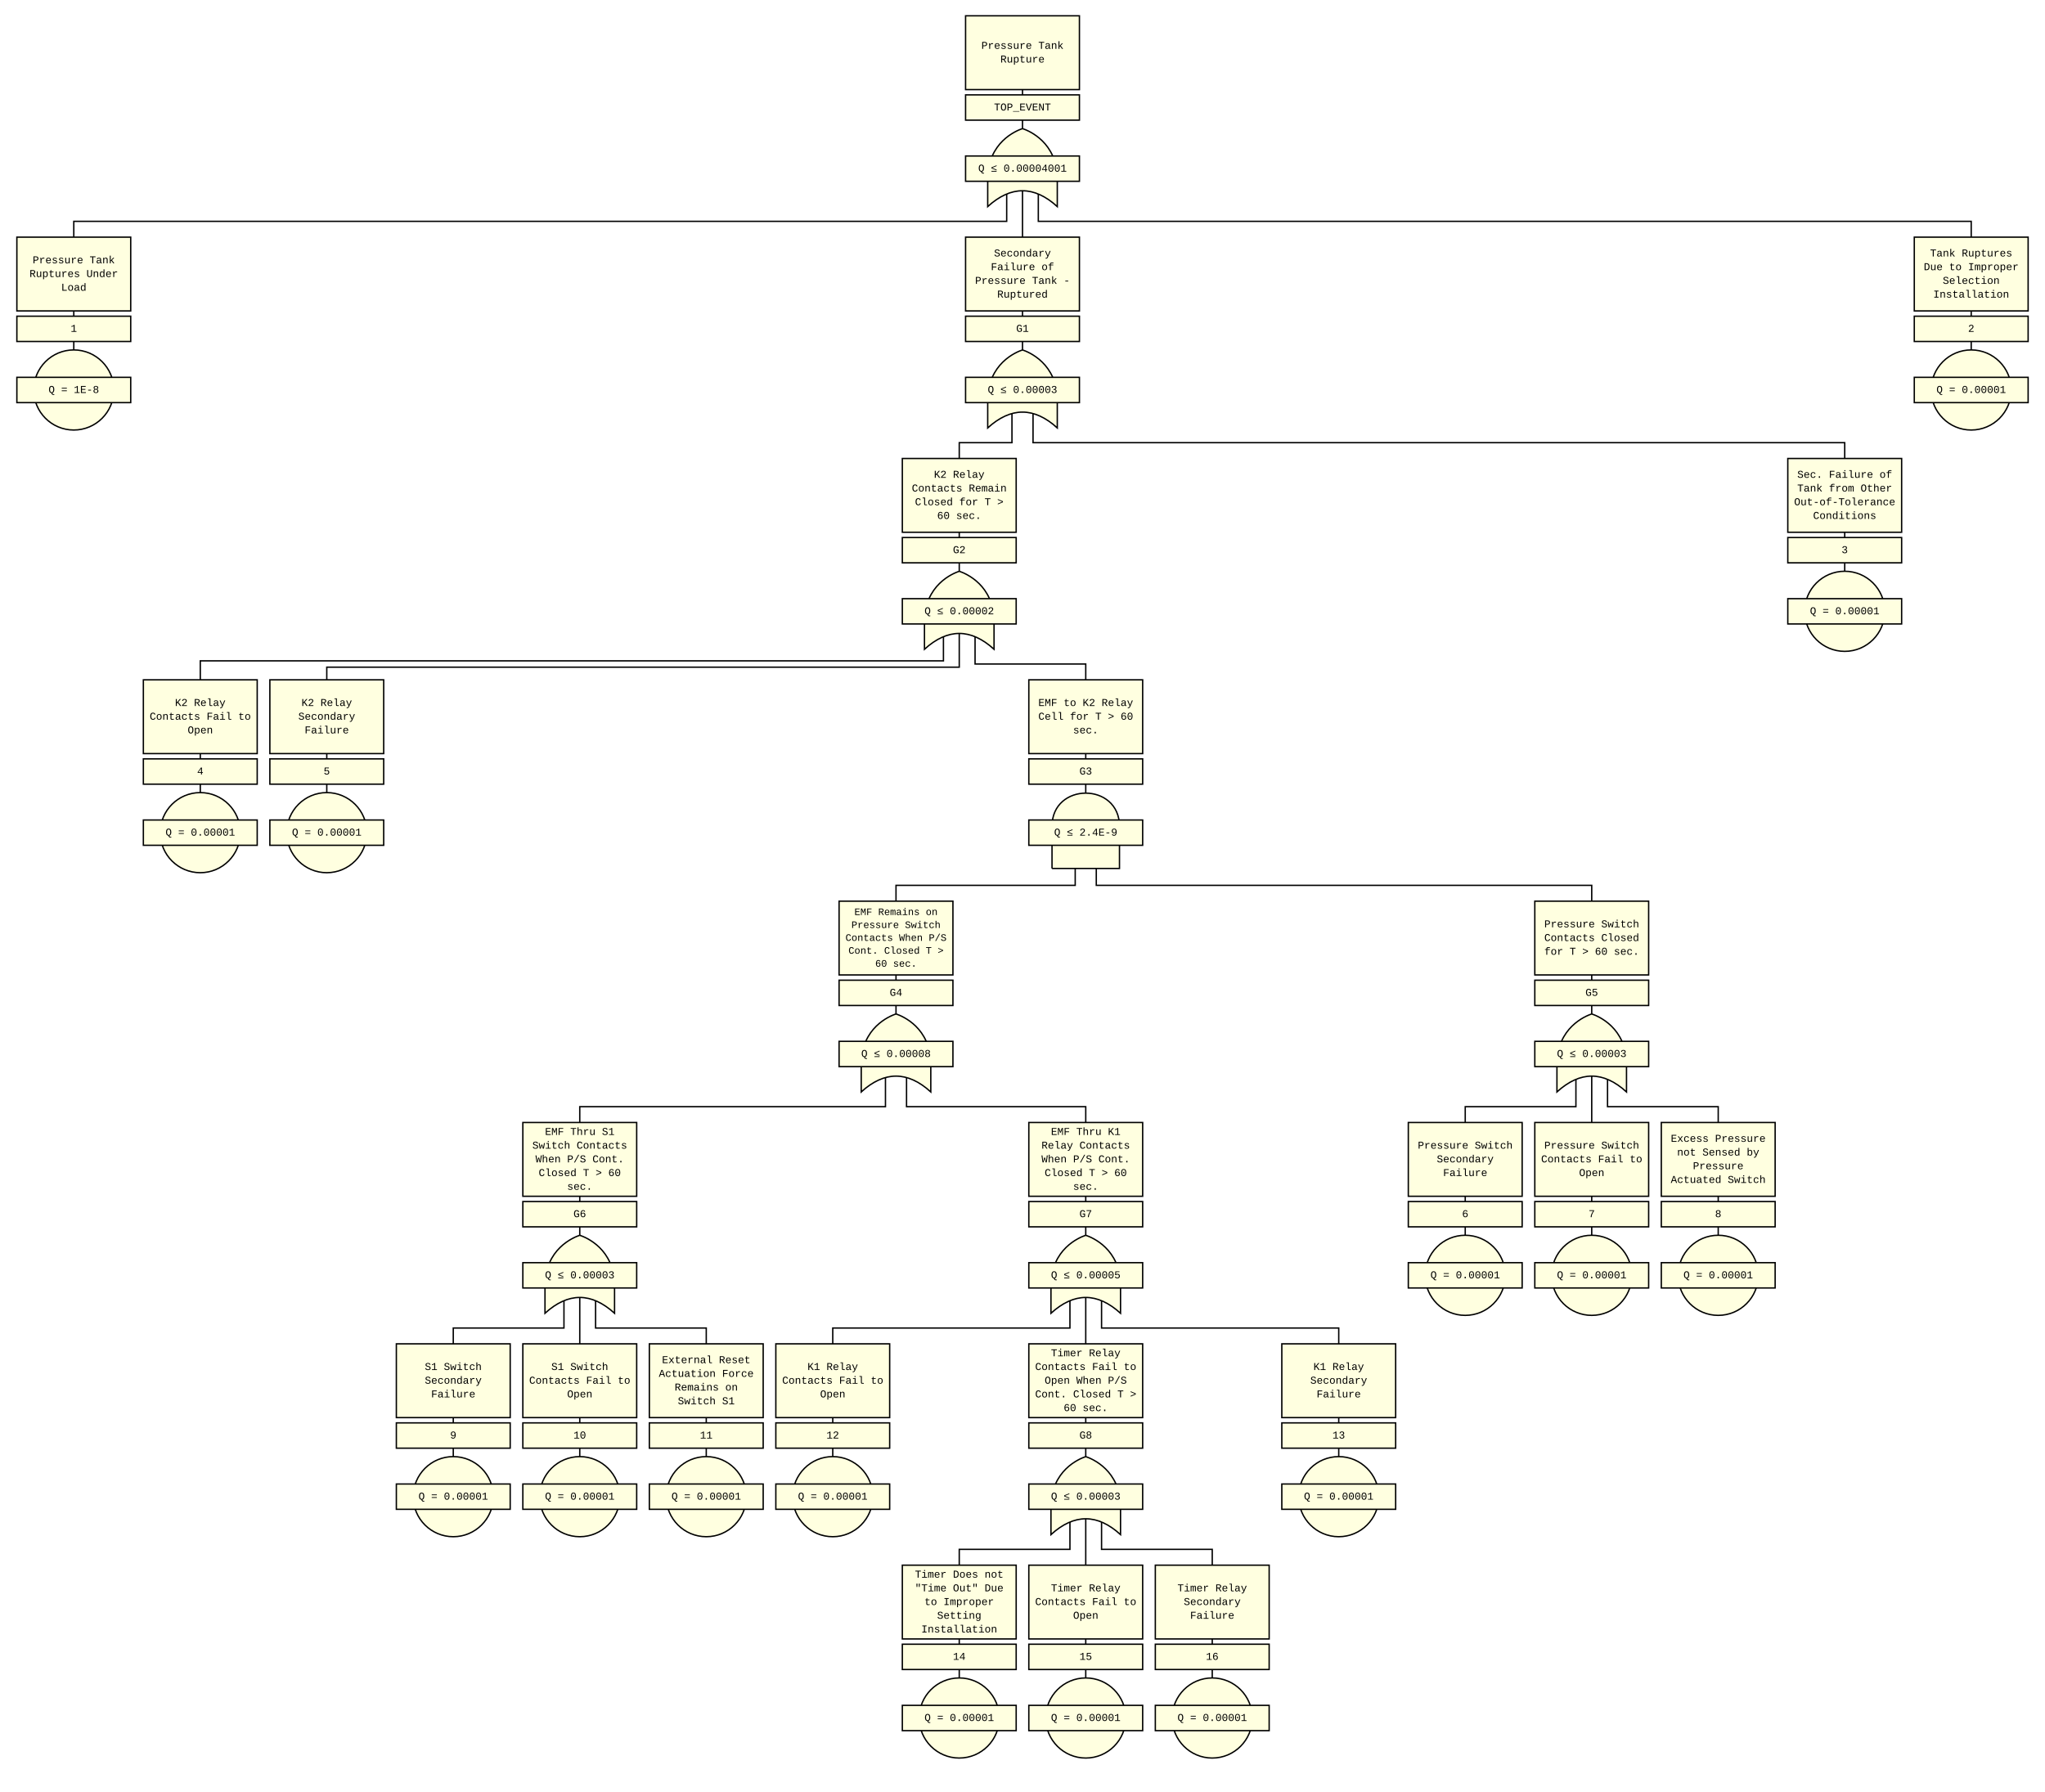
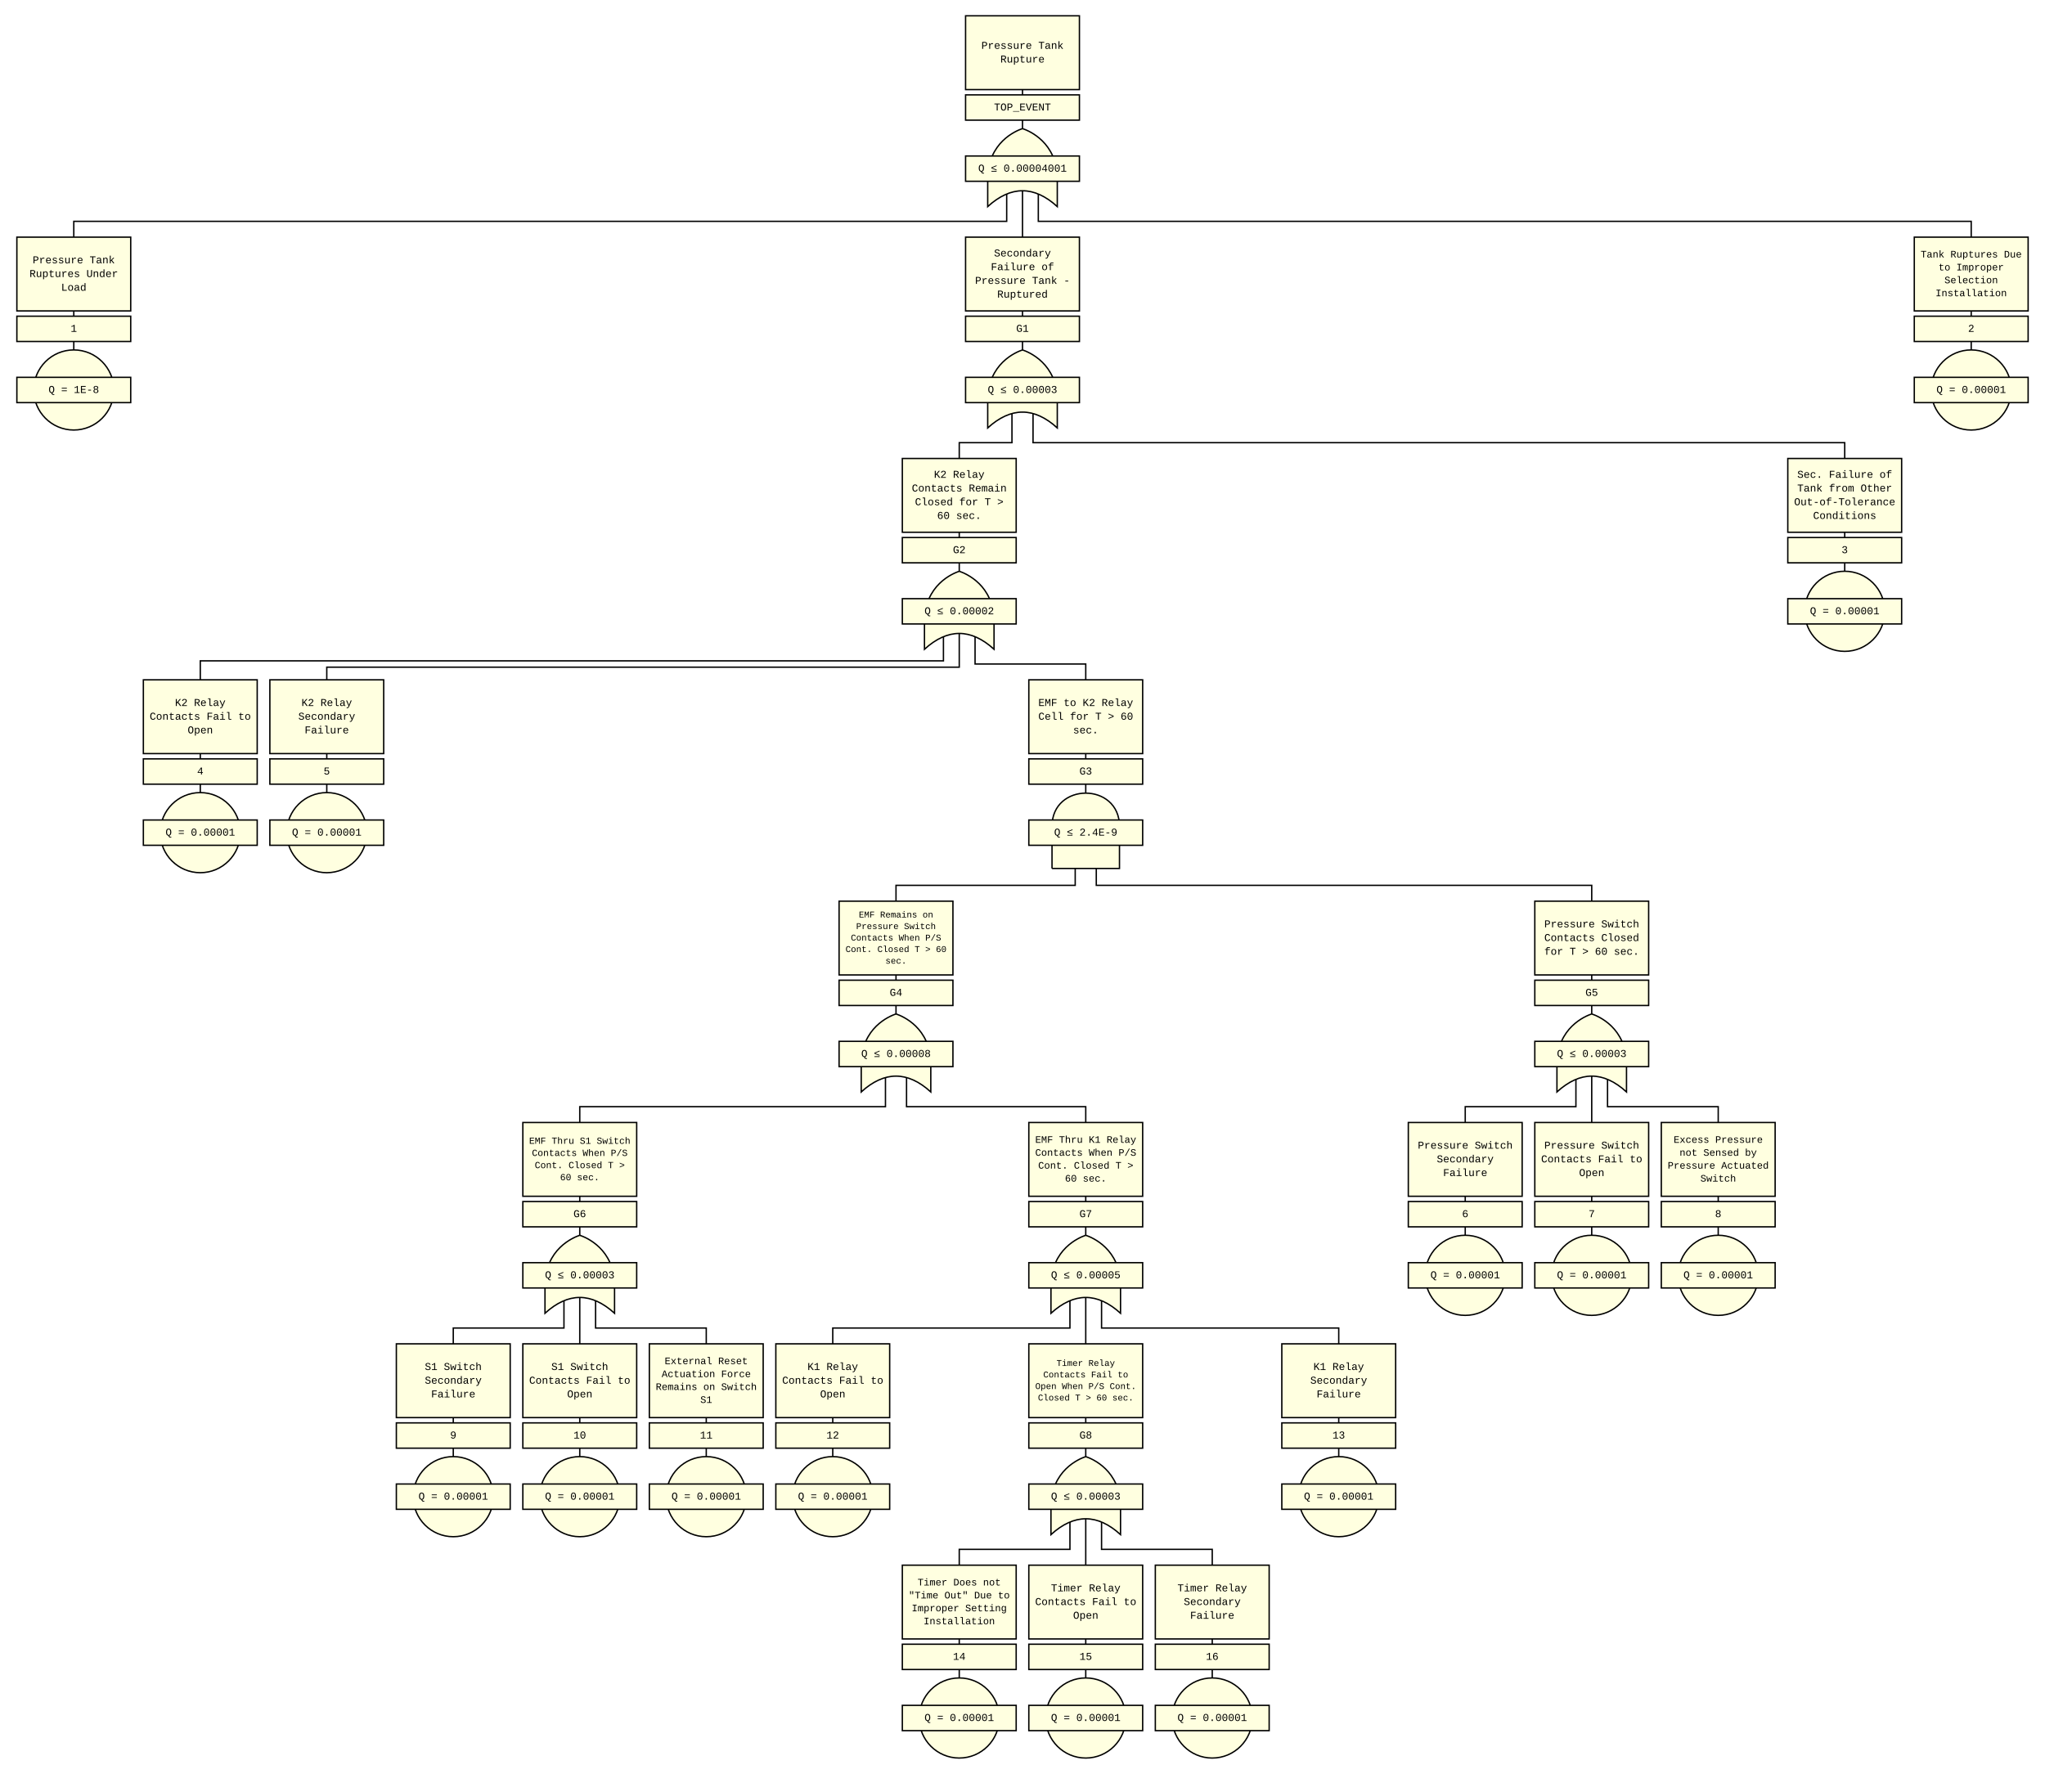
<svg xmlns="http://www.w3.org/2000/svg" viewBox="-10 -10 1940 1700">
  <style>
circle, path, polygon, rect {
  fill: lightyellow;
}
circle, path, polygon, polyline, rect {
  stroke: black;
  stroke-width: 1.3;
}
polyline {
  fill: none;
}
text {
  dominant-baseline: middle;
  font-family: Consolas, Cousine, "Courier New", monospace;
  font-size: 10px;
  text-anchor: middle;
}
</style>
  <polyline points="960,5 960,150" />
  <polyline points="945,150 945,200 60,200 60,250" />
  <polyline points="960,150 960,200 960,200 960,250" />
  <polyline points="975,150 975,200 1860,200 1860,250" />
  <rect x="906" y="5" width="108" height="70" />
  <text x="960" y="33.5" style="font-size: 10px">Pressure Tank</text>
  <text x="960" y="46.5" style="font-size: 10px">Rupture</text>
  <rect x="906" y="80" width="108" height="24" />
  <text x="960" y="92">TOP_EVENT</text>
  <path d="M960,112 C954,114 927,125 927,160 L927,186 Q960,156 993,186 L993,160 C993,125 966,114 960,112" />
  <rect x="906" y="138" width="108" height="24" />
  <text x="960" y="150">Q ≤ 0.00004001</text>
  <polyline points="60,215 60,360" />
  <rect x="6" y="215" width="108" height="70" />
  <text x="60" y="237" style="font-size: 10px">Pressure Tank</text>
  <text x="60" y="250" style="font-size: 10px">Ruptures Under</text>
  <text x="60" y="263" style="font-size: 10px">Load</text>
  <rect x="6" y="290" width="108" height="24" />
  <text x="60" y="302">1</text>
  <circle cx="60" cy="360" r="38" />
  <rect x="6" y="348" width="108" height="24" />
  <text x="60" y="360">Q = 1E-8</text>
  <polyline points="960,215 960,360" />
  <polyline points="950,360 950,410 900,410 900,460" />
  <polyline points="970,360 970,410 1740,410 1740,460" />
  <rect x="906" y="215" width="108" height="70" />
  <text x="960" y="230.5" style="font-size: 10px">Secondary</text>
  <text x="960" y="243.5" style="font-size: 10px">Failure of</text>
  <text x="960" y="256.5" style="font-size: 10px">Pressure Tank -</text>
  <text x="960" y="269.5" style="font-size: 10px">Ruptured</text>
  <rect x="906" y="290" width="108" height="24" />
  <text x="960" y="302">G1</text>
  <path d="M960,322 C954,324 927,335 927,370 L927,396 Q960,366 993,396 L993,370 C993,335 966,324 960,322" />
  <rect x="906" y="348" width="108" height="24" />
  <text x="960" y="360">Q ≤ 0.00003</text>
  <polyline points="900,425 900,570" />
  <polyline points="885,570 885,617 180,617 180,670" />
  <polyline points="900,570 900,623 300,623 300,670" />
  <polyline points="915,570 915,620 1020,620 1020,670" />
  <rect x="846" y="425" width="108" height="70" />
  <text x="900" y="440.5" style="font-size: 10px">K2 Relay</text>
  <text x="900" y="453.5" style="font-size: 10px">Contacts Remain</text>
  <text x="900" y="466.5" style="font-size: 10px">Closed for T &gt;</text>
  <text x="900" y="479.5" style="font-size: 10px">60 sec.</text>
  <rect x="846" y="500" width="108" height="24" />
  <text x="900" y="512">G2</text>
  <path d="M900,532 C894,534 867,545 867,580 L867,606 Q900,576 933,606 L933,580 C933,545 906,534 900,532" />
  <rect x="846" y="558" width="108" height="24" />
  <text x="900" y="570">Q ≤ 0.00002</text>
  <polyline points="180,635 180,780" />
  <rect x="126" y="635" width="108" height="70" />
  <text x="180" y="657" style="font-size: 10px">K2 Relay</text>
  <text x="180" y="670" style="font-size: 10px">Contacts Fail to</text>
  <text x="180" y="683" style="font-size: 10px">Open</text>
  <rect x="126" y="710" width="108" height="24" />
  <text x="180" y="722">4</text>
  <circle cx="180" cy="780" r="38" />
  <rect x="126" y="768" width="108" height="24" />
  <text x="180" y="780">Q = 0.00001</text>
  <polyline points="300,635 300,780" />
  <rect x="246" y="635" width="108" height="70" />
  <text x="300" y="657" style="font-size: 10px">K2 Relay</text>
  <text x="300" y="670" style="font-size: 10px">Secondary</text>
  <text x="300" y="683" style="font-size: 10px">Failure</text>
  <rect x="246" y="710" width="108" height="24" />
  <text x="300" y="722">5</text>
  <circle cx="300" cy="780" r="38" />
  <rect x="246" y="768" width="108" height="24" />
  <text x="300" y="780">Q = 0.00001</text>
  <polyline points="1020,635 1020,780" />
  <polyline points="1010,780 1010,830 840,830 840,880" />
  <polyline points="1030,780 1030,830 1500,830 1500,880" />
  <rect x="966" y="635" width="108" height="70" />
  <text x="1020" y="657" style="font-size: 10px">EMF to K2 Relay</text>
  <text x="1020" y="670" style="font-size: 10px">Cell for T &gt; 60</text>
  <text x="1020" y="683" style="font-size: 10px">sec.</text>
  <rect x="966" y="710" width="108" height="24" />
  <text x="1020" y="722">G3</text>
  <path d="M988,814 L1052,814 L1052,774 C1052,732 988,732 988,774 L988,814 " />
  <rect x="966" y="768" width="108" height="24" />
  <text x="1020" y="780">Q ≤ 2.4E-9</text>
  <polyline points="840,845 840,990" />
  <polyline points="830,990 830,1040 540,1040 540,1090" />
  <polyline points="850,990 850,1040 1020,1040 1020,1090" />
  <rect x="786" y="845" width="108" height="70" />
-   <text x="840" y="855.5" style="font-size: 9.4px">EMF Remains on</text>
-   <text x="840" y="867.8" style="font-size: 9.4px">Pressure Switch</text>
-   <text x="840" y="880" style="font-size: 9.4px">Contacts When P/S</text>
-   <text x="840" y="892.2" style="font-size: 9.4px">Cont. Closed T &gt;</text>
-   <text x="840" y="904.5" style="font-size: 9.4px">60 sec.</text>
+   <text x="840" y="858.1" style="font-size: 8.4px">EMF Remains on</text>
+   <text x="840" y="869.1" style="font-size: 8.4px">Pressure Switch</text>
+   <text x="840" y="880" style="font-size: 8.4px">Contacts When P/S</text>
+   <text x="840" y="890.9" style="font-size: 8.4px">Cont. Closed T &gt; 60</text>
+   <text x="840" y="901.9" style="font-size: 8.4px">sec.</text>
  <rect x="786" y="920" width="108" height="24" />
  <text x="840" y="932">G4</text>
  <path d="M840,952 C834,954 807,965 807,1000 L807,1026 Q840,996 873,1026 L873,1000 C873,965 846,954 840,952" />
  <rect x="786" y="978" width="108" height="24" />
  <text x="840" y="990">Q ≤ 0.00008</text>
  <polyline points="540,1055 540,1200" />
  <polyline points="525,1200 525,1250 420,1250 420,1300" />
  <polyline points="540,1200 540,1250 540,1250 540,1300" />
  <polyline points="555,1200 555,1250 660,1250 660,1300" />
  <rect x="486" y="1055" width="108" height="70" />
-   <text x="540" y="1064" style="font-size: 10px">EMF Thru S1</text>
-   <text x="540" y="1077" style="font-size: 10px">Switch Contacts</text>
-   <text x="540" y="1090" style="font-size: 10px">When P/S Cont.</text>
-   <text x="540" y="1103" style="font-size: 10px">Closed T &gt; 60</text>
-   <text x="540" y="1116" style="font-size: 10px">sec.</text>
+   <text x="540" y="1072.7" style="font-size: 8.9px">EMF Thru S1 Switch</text>
+   <text x="540" y="1084.2" style="font-size: 8.9px">Contacts When P/S</text>
+   <text x="540" y="1095.8" style="font-size: 8.9px">Cont. Closed T &gt;</text>
+   <text x="540" y="1107.3" style="font-size: 8.9px">60 sec.</text>
  <rect x="486" y="1130" width="108" height="24" />
  <text x="540" y="1142">G6</text>
  <path d="M540,1162 C534,1164 507,1175 507,1210 L507,1236 Q540,1206 573,1236 L573,1210 C573,1175 546,1164 540,1162" />
  <rect x="486" y="1188" width="108" height="24" />
  <text x="540" y="1200">Q ≤ 0.00003</text>
  <polyline points="420,1265 420,1410" />
  <rect x="366" y="1265" width="108" height="70" />
  <text x="420" y="1287" style="font-size: 10px">S1 Switch</text>
  <text x="420" y="1300" style="font-size: 10px">Secondary</text>
  <text x="420" y="1313" style="font-size: 10px">Failure</text>
  <rect x="366" y="1340" width="108" height="24" />
  <text x="420" y="1352">9</text>
  <circle cx="420" cy="1410" r="38" />
  <rect x="366" y="1398" width="108" height="24" />
  <text x="420" y="1410">Q = 0.00001</text>
  <polyline points="540,1265 540,1410" />
  <rect x="486" y="1265" width="108" height="70" />
  <text x="540" y="1287" style="font-size: 10px">S1 Switch</text>
  <text x="540" y="1300" style="font-size: 10px">Contacts Fail to</text>
  <text x="540" y="1313" style="font-size: 10px">Open</text>
  <rect x="486" y="1340" width="108" height="24" />
  <text x="540" y="1352">10</text>
  <circle cx="540" cy="1410" r="38" />
  <rect x="486" y="1398" width="108" height="24" />
  <text x="540" y="1410">Q = 0.00001</text>
  <polyline points="660,1265 660,1410" />
  <rect x="606" y="1265" width="108" height="70" />
-   <text x="660" y="1280.5" style="font-size: 10px">External Reset</text>
-   <text x="660" y="1293.5" style="font-size: 10px">Actuation Force</text>
-   <text x="660" y="1306.5" style="font-size: 10px">Remains on</text>
-   <text x="660" y="1319.5" style="font-size: 10px">Switch S1</text>
+   <text x="660" y="1281.6" style="font-size: 9.4px">External Reset</text>
+   <text x="660" y="1293.9" style="font-size: 9.4px">Actuation Force</text>
+   <text x="660" y="1306.1" style="font-size: 9.4px">Remains on Switch</text>
+   <text x="660" y="1318.4" style="font-size: 9.4px">S1</text>
  <rect x="606" y="1340" width="108" height="24" />
  <text x="660" y="1352">11</text>
  <circle cx="660" cy="1410" r="38" />
  <rect x="606" y="1398" width="108" height="24" />
  <text x="660" y="1410">Q = 0.00001</text>
  <polyline points="1020,1055 1020,1200" />
  <polyline points="1005,1200 1005,1250 780,1250 780,1300" />
  <polyline points="1020,1200 1020,1250 1020,1250 1020,1300" />
  <polyline points="1035,1200 1035,1250 1260,1250 1260,1300" />
  <rect x="966" y="1055" width="108" height="70" />
-   <text x="1020" y="1064" style="font-size: 10px">EMF Thru K1</text>
-   <text x="1020" y="1077" style="font-size: 10px">Relay Contacts</text>
-   <text x="1020" y="1090" style="font-size: 10px">When P/S Cont.</text>
-   <text x="1020" y="1103" style="font-size: 10px">Closed T &gt; 60</text>
-   <text x="1020" y="1116" style="font-size: 10px">sec.</text>
+   <text x="1020" y="1071.6" style="font-size: 9.4px">EMF Thru K1 Relay</text>
+   <text x="1020" y="1083.9" style="font-size: 9.4px">Contacts When P/S</text>
+   <text x="1020" y="1096.1" style="font-size: 9.4px">Cont. Closed T &gt;</text>
+   <text x="1020" y="1108.4" style="font-size: 9.4px">60 sec.</text>
  <rect x="966" y="1130" width="108" height="24" />
  <text x="1020" y="1142">G7</text>
  <path d="M1020,1162 C1014,1164 987,1175 987,1210 L987,1236 Q1020,1206 1053,1236 L1053,1210 C1053,1175 1026,1164 1020,1162" />
  <rect x="966" y="1188" width="108" height="24" />
  <text x="1020" y="1200">Q ≤ 0.00005</text>
  <polyline points="780,1265 780,1410" />
  <rect x="726" y="1265" width="108" height="70" />
  <text x="780" y="1287" style="font-size: 10px">K1 Relay</text>
  <text x="780" y="1300" style="font-size: 10px">Contacts Fail to</text>
  <text x="780" y="1313" style="font-size: 10px">Open</text>
  <rect x="726" y="1340" width="108" height="24" />
  <text x="780" y="1352">12</text>
  <circle cx="780" cy="1410" r="38" />
  <rect x="726" y="1398" width="108" height="24" />
  <text x="780" y="1410">Q = 0.00001</text>
  <polyline points="1020,1265 1020,1410" />
  <polyline points="1005,1410 1005,1460 900,1460 900,1510" />
  <polyline points="1020,1410 1020,1460 1020,1460 1020,1510" />
  <polyline points="1035,1410 1035,1460 1140,1460 1140,1510" />
  <rect x="966" y="1265" width="108" height="70" />
-   <text x="1020" y="1274" style="font-size: 10px">Timer Relay</text>
-   <text x="1020" y="1287" style="font-size: 10px">Contacts Fail to</text>
-   <text x="1020" y="1300" style="font-size: 10px">Open When P/S</text>
-   <text x="1020" y="1313" style="font-size: 10px">Cont. Closed T &gt;</text>
-   <text x="1020" y="1326" style="font-size: 10px">60 sec.</text>
+   <text x="1020" y="1283.6" style="font-size: 8.4px">Timer Relay</text>
+   <text x="1020" y="1294.5" style="font-size: 8.4px">Contacts Fail to</text>
+   <text x="1020" y="1305.5" style="font-size: 8.4px">Open When P/S Cont.</text>
+   <text x="1020" y="1316.4" style="font-size: 8.4px">Closed T &gt; 60 sec.</text>
  <rect x="966" y="1340" width="108" height="24" />
  <text x="1020" y="1352">G8</text>
  <path d="M1020,1372 C1014,1374 987,1385 987,1420 L987,1446 Q1020,1416 1053,1446 L1053,1420 C1053,1385 1026,1374 1020,1372" />
  <rect x="966" y="1398" width="108" height="24" />
  <text x="1020" y="1410">Q ≤ 0.00003</text>
  <polyline points="900,1475 900,1620" />
  <rect x="846" y="1475" width="108" height="70" />
-   <text x="900" y="1484" style="font-size: 10px">Timer Does not</text>
-   <text x="900" y="1497" style="font-size: 10px">"Time Out" Due</text>
-   <text x="900" y="1510" style="font-size: 10px">to Improper</text>
-   <text x="900" y="1523" style="font-size: 10px">Setting</text>
-   <text x="900" y="1536" style="font-size: 10px">Installation</text>
+   <text x="900" y="1491.6" style="font-size: 9.4px">Timer Does not</text>
+   <text x="900" y="1503.9" style="font-size: 9.4px">"Time Out" Due to</text>
+   <text x="900" y="1516.1" style="font-size: 9.4px">Improper Setting</text>
+   <text x="900" y="1528.4" style="font-size: 9.4px">Installation</text>
  <rect x="846" y="1550" width="108" height="24" />
  <text x="900" y="1562">14</text>
  <circle cx="900" cy="1620" r="38" />
  <rect x="846" y="1608" width="108" height="24" />
  <text x="900" y="1620">Q = 0.00001</text>
  <polyline points="1020,1475 1020,1620" />
  <rect x="966" y="1475" width="108" height="70" />
  <text x="1020" y="1497" style="font-size: 10px">Timer Relay</text>
  <text x="1020" y="1510" style="font-size: 10px">Contacts Fail to</text>
  <text x="1020" y="1523" style="font-size: 10px">Open</text>
  <rect x="966" y="1550" width="108" height="24" />
  <text x="1020" y="1562">15</text>
  <circle cx="1020" cy="1620" r="38" />
  <rect x="966" y="1608" width="108" height="24" />
  <text x="1020" y="1620">Q = 0.00001</text>
  <polyline points="1140,1475 1140,1620" />
  <rect x="1086" y="1475" width="108" height="70" />
  <text x="1140" y="1497" style="font-size: 10px">Timer Relay</text>
  <text x="1140" y="1510" style="font-size: 10px">Secondary</text>
  <text x="1140" y="1523" style="font-size: 10px">Failure</text>
  <rect x="1086" y="1550" width="108" height="24" />
  <text x="1140" y="1562">16</text>
  <circle cx="1140" cy="1620" r="38" />
  <rect x="1086" y="1608" width="108" height="24" />
  <text x="1140" y="1620">Q = 0.00001</text>
  <polyline points="1260,1265 1260,1410" />
  <rect x="1206" y="1265" width="108" height="70" />
  <text x="1260" y="1287" style="font-size: 10px">K1 Relay</text>
  <text x="1260" y="1300" style="font-size: 10px">Secondary</text>
  <text x="1260" y="1313" style="font-size: 10px">Failure</text>
  <rect x="1206" y="1340" width="108" height="24" />
  <text x="1260" y="1352">13</text>
  <circle cx="1260" cy="1410" r="38" />
  <rect x="1206" y="1398" width="108" height="24" />
  <text x="1260" y="1410">Q = 0.00001</text>
  <polyline points="1500,845 1500,990" />
  <polyline points="1485,990 1485,1040 1380,1040 1380,1090" />
  <polyline points="1500,990 1500,1040 1500,1040 1500,1090" />
  <polyline points="1515,990 1515,1040 1620,1040 1620,1090" />
  <rect x="1446" y="845" width="108" height="70" />
  <text x="1500" y="867" style="font-size: 10px">Pressure Switch</text>
  <text x="1500" y="880" style="font-size: 10px">Contacts Closed</text>
  <text x="1500" y="893" style="font-size: 10px">for T &gt; 60 sec.</text>
  <rect x="1446" y="920" width="108" height="24" />
  <text x="1500" y="932">G5</text>
  <path d="M1500,952 C1494,954 1467,965 1467,1000 L1467,1026 Q1500,996 1533,1026 L1533,1000 C1533,965 1506,954 1500,952" />
  <rect x="1446" y="978" width="108" height="24" />
  <text x="1500" y="990">Q ≤ 0.00003</text>
  <polyline points="1380,1055 1380,1200" />
  <rect x="1326" y="1055" width="108" height="70" />
  <text x="1380" y="1077" style="font-size: 10px">Pressure Switch</text>
  <text x="1380" y="1090" style="font-size: 10px">Secondary</text>
  <text x="1380" y="1103" style="font-size: 10px">Failure</text>
  <rect x="1326" y="1130" width="108" height="24" />
  <text x="1380" y="1142">6</text>
  <circle cx="1380" cy="1200" r="38" />
  <rect x="1326" y="1188" width="108" height="24" />
  <text x="1380" y="1200">Q = 0.00001</text>
  <polyline points="1500,1055 1500,1200" />
  <rect x="1446" y="1055" width="108" height="70" />
  <text x="1500" y="1077" style="font-size: 10px">Pressure Switch</text>
  <text x="1500" y="1090" style="font-size: 10px">Contacts Fail to</text>
  <text x="1500" y="1103" style="font-size: 10px">Open</text>
  <rect x="1446" y="1130" width="108" height="24" />
  <text x="1500" y="1142">7</text>
  <circle cx="1500" cy="1200" r="38" />
  <rect x="1446" y="1188" width="108" height="24" />
  <text x="1500" y="1200">Q = 0.00001</text>
  <polyline points="1620,1055 1620,1200" />
  <rect x="1566" y="1055" width="108" height="70" />
-   <text x="1620" y="1070.5" style="font-size: 10px">Excess Pressure</text>
-   <text x="1620" y="1083.5" style="font-size: 10px">not Sensed by</text>
-   <text x="1620" y="1096.5" style="font-size: 10px">Pressure</text>
-   <text x="1620" y="1109.5" style="font-size: 10px">Actuated Switch</text>
+   <text x="1620" y="1071.6" style="font-size: 9.4px">Excess Pressure</text>
+   <text x="1620" y="1083.9" style="font-size: 9.4px">not Sensed by</text>
+   <text x="1620" y="1096.1" style="font-size: 9.4px">Pressure Actuated</text>
+   <text x="1620" y="1108.4" style="font-size: 9.4px">Switch</text>
  <rect x="1566" y="1130" width="108" height="24" />
  <text x="1620" y="1142">8</text>
  <circle cx="1620" cy="1200" r="38" />
  <rect x="1566" y="1188" width="108" height="24" />
  <text x="1620" y="1200">Q = 0.00001</text>
  <polyline points="1740,425 1740,570" />
  <rect x="1686" y="425" width="108" height="70" />
  <text x="1740" y="440.5" style="font-size: 10px">Sec. Failure of</text>
  <text x="1740" y="453.5" style="font-size: 10px">Tank from Other</text>
  <text x="1740" y="466.5" style="font-size: 10px">Out-of-Tolerance</text>
  <text x="1740" y="479.5" style="font-size: 10px">Conditions</text>
  <rect x="1686" y="500" width="108" height="24" />
  <text x="1740" y="512">3</text>
  <circle cx="1740" cy="570" r="38" />
  <rect x="1686" y="558" width="108" height="24" />
  <text x="1740" y="570">Q = 0.00001</text>
  <polyline points="1860,215 1860,360" />
  <rect x="1806" y="215" width="108" height="70" />
-   <text x="1860" y="230.5" style="font-size: 10px">Tank Ruptures</text>
-   <text x="1860" y="243.5" style="font-size: 10px">Due to Improper</text>
-   <text x="1860" y="256.5" style="font-size: 10px">Selection</text>
-   <text x="1860" y="269.5" style="font-size: 10px">Installation</text>
+   <text x="1860" y="231.6" style="font-size: 9.4px">Tank Ruptures Due</text>
+   <text x="1860" y="243.9" style="font-size: 9.4px">to Improper</text>
+   <text x="1860" y="256.1" style="font-size: 9.4px">Selection</text>
+   <text x="1860" y="268.4" style="font-size: 9.4px">Installation</text>
  <rect x="1806" y="290" width="108" height="24" />
  <text x="1860" y="302">2</text>
  <circle cx="1860" cy="360" r="38" />
  <rect x="1806" y="348" width="108" height="24" />
  <text x="1860" y="360">Q = 0.00001</text>
</svg>
